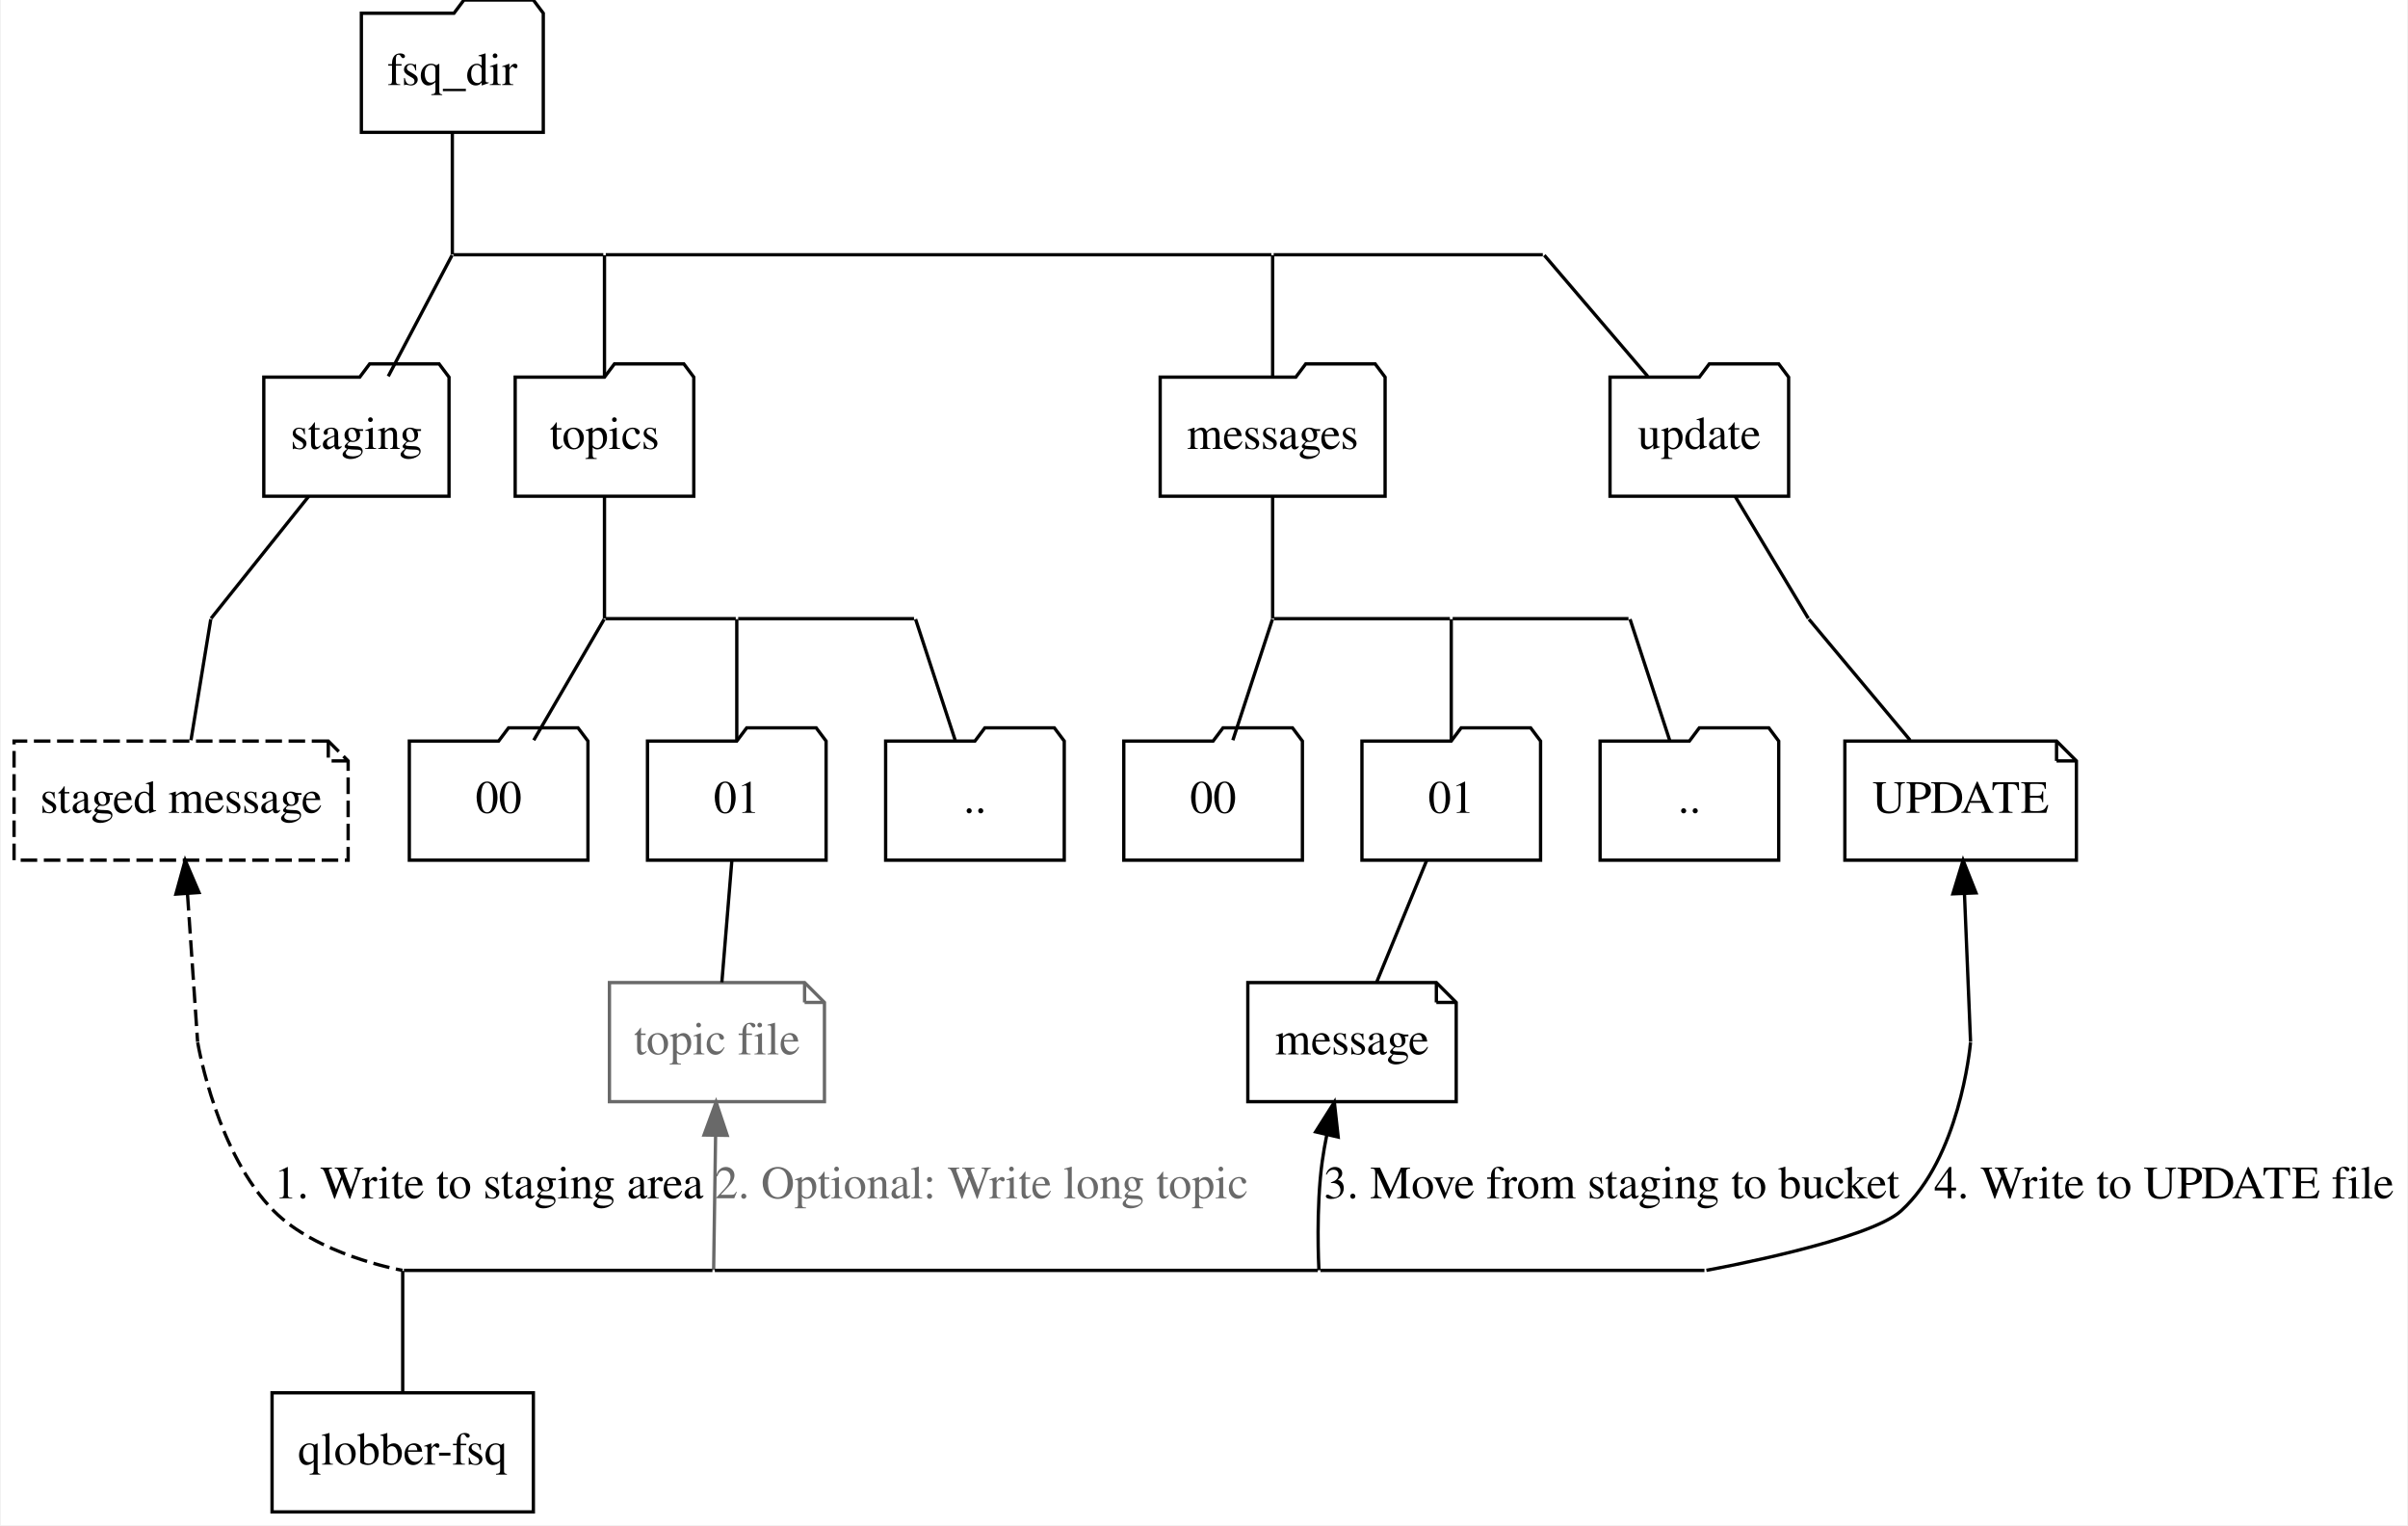
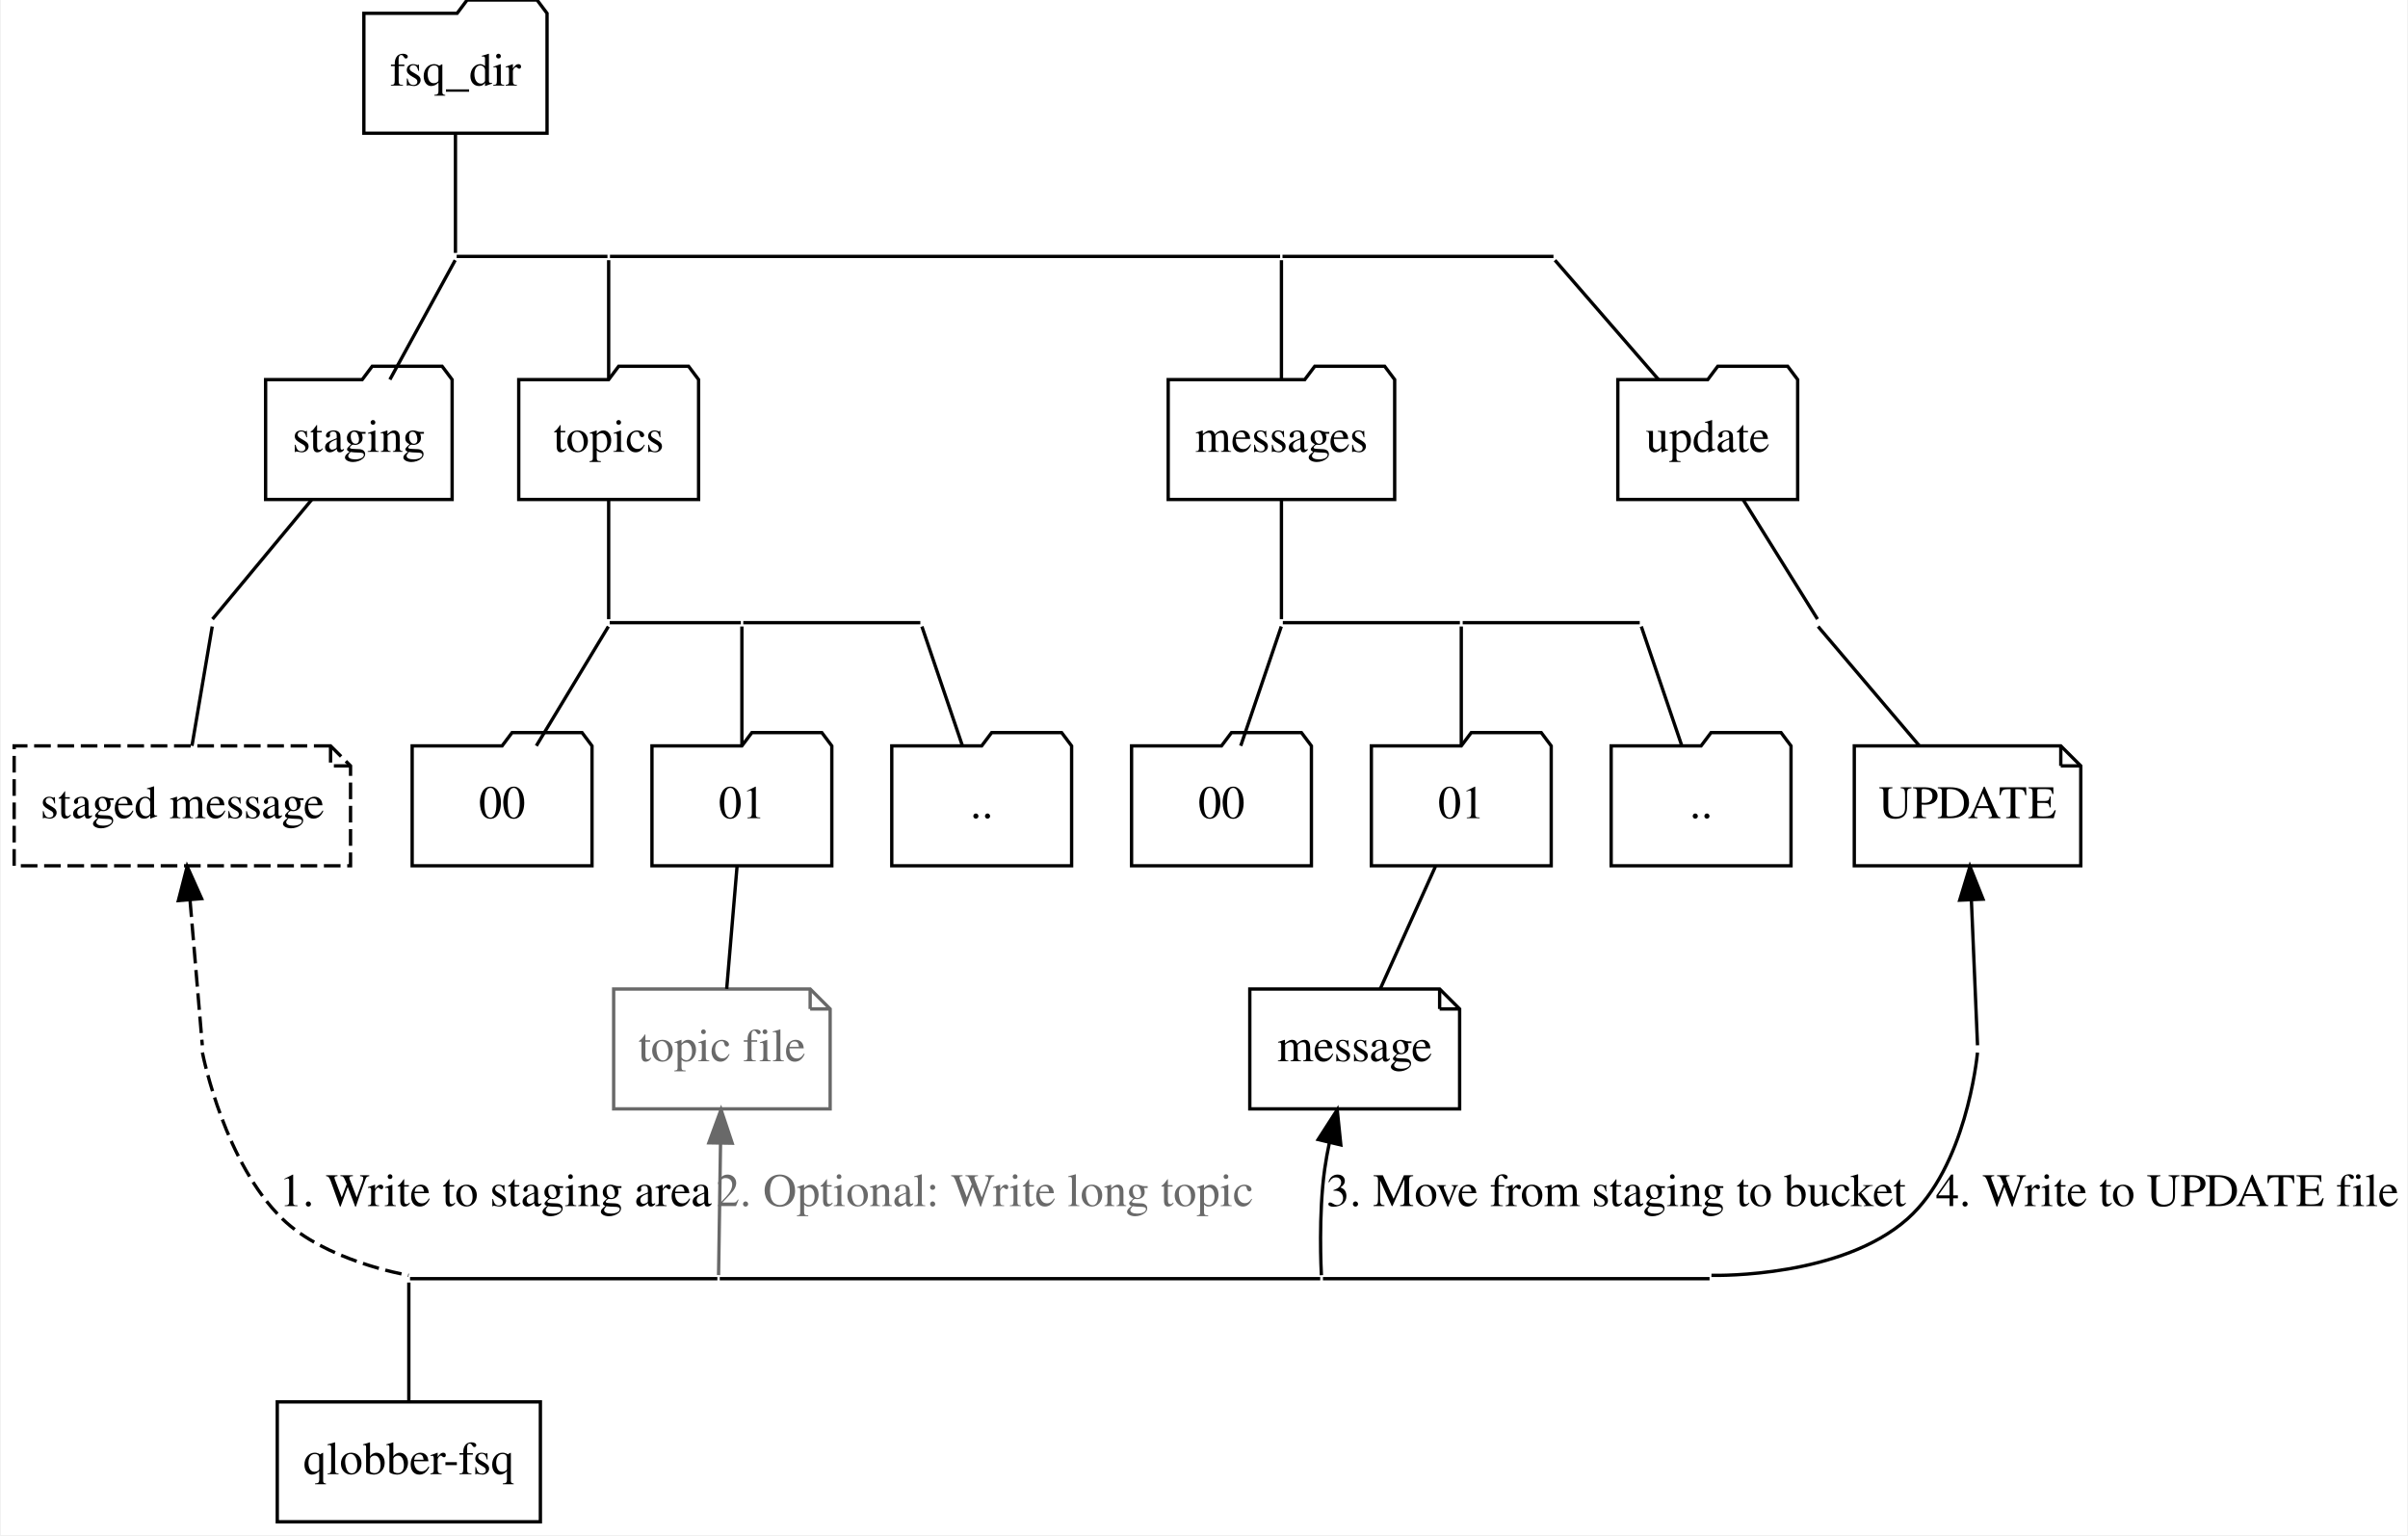
- <svg xmlns="http://www.w3.org/2000/svg" width="728pt" height="461pt" viewBox="0.00 0.00 727.50 461.00">
+ <svg xmlns="http://www.w3.org/2000/svg" width="723pt" height="461pt" viewBox="0.00 0.00 722.50 461.00">
  <g id="graph0" class="graph" transform="scale(1 1) rotate(0) translate(4 457)">
-     <polygon fill="#ffffff" stroke="transparent" points="-4,4 -4,-457 723.5,-457 723.5,4 -4,4" />
+     <polygon fill="white" stroke="transparent" points="-4,4 -4,-457 718.5,-457 718.5,4 -4,4" />
    <g id="node1" class="node">
-       <ellipse fill="#000000" stroke="#000000" cx="132.5" cy="-380" rx="0" ry="0" />
+       <ellipse fill="black" stroke="black" cx="132.5" cy="-380" rx="0" ry="0" />
    </g>
    <g id="node2" class="node">
-       <ellipse fill="#000000" stroke="#000000" cx="178.5" cy="-380" rx="0" ry="0" />
+       <ellipse fill="black" stroke="black" cx="178.5" cy="-380" rx="0" ry="0" />
    </g>
    <g id="edge1" class="edge">
-       <path fill="none" stroke="#000000" d="M132.859,-380C147.954,-380 163.049,-380 178.143,-380" />
+       <path fill="none" stroke="black" d="M132.86,-380C147.95,-380 163.05,-380 178.14,-380" />
    </g>
    <g id="node6" class="node">
-       <polygon fill="none" stroke="#000000" points="131.5,-343 128.5,-347 107.5,-347 104.5,-343 75.5,-343 75.5,-307 131.5,-307 131.5,-343" />
-       <text text-anchor="middle" x="103.5" y="-321.3" font-family="Times,serif" font-size="14.00" fill="#000000">staging</text>
+       <polygon fill="none" stroke="black" points="131.5,-343 128.5,-347 107.5,-347 104.5,-343 75.5,-343 75.5,-307 131.5,-307 131.5,-343" />
+       <text text-anchor="middle" x="103.5" y="-321.3" font-family="Times,serif" font-size="14.00">staging</text>
    </g>
    <g id="edge5" class="edge">
-       <path fill="none" stroke="#000000" d="M132.417,-379.842C131.394,-377.902 121.137,-358.45 113.126,-343.257" />
+       <path fill="none" stroke="black" d="M132.42,-378.85C131.38,-376.95 120.87,-357.74 112.82,-343.02" />
    </g>
    <g id="node3" class="node">
-       <ellipse fill="#000000" stroke="#000000" cx="380.5" cy="-380" rx="0" ry="0" />
+       <ellipse fill="black" stroke="black" cx="380.5" cy="-380" rx="0" ry="0" />
    </g>
    <g id="edge2" class="edge">
-       <path fill="none" stroke="#000000" d="M178.894,-380C245.965,-380 313.036,-380 380.106,-380" />
+       <path fill="none" stroke="black" d="M178.89,-380C245.97,-380 313.04,-380 380.11,-380" />
    </g>
    <g id="node7" class="node">
-       <polygon fill="none" stroke="#000000" points="205.5,-343 202.5,-347 181.5,-347 178.5,-343 151.5,-343 151.5,-307 205.5,-307 205.5,-343" />
-       <text text-anchor="middle" x="178.5" y="-321.3" font-family="Times,serif" font-size="14.00" fill="#000000">topics</text>
+       <polygon fill="none" stroke="black" points="205.5,-343 202.5,-347 181.5,-347 178.5,-343 151.5,-343 151.5,-307 205.5,-307 205.5,-343" />
+       <text text-anchor="middle" x="178.5" y="-321.3" font-family="Times,serif" font-size="14.00">topics</text>
    </g>
    <g id="edge6" class="edge">
-       <path fill="none" stroke="#000000" d="M178.5,-379.842C178.5,-377.902 178.5,-358.45 178.5,-343.257" />
+       <path fill="none" stroke="black" d="M178.5,-378.85C178.5,-376.95 178.5,-357.74 178.5,-343.02" />
    </g>
    <g id="node4" class="node">
-       <ellipse fill="#000000" stroke="#000000" cx="462.5" cy="-380" rx="0" ry="0" />
+       <ellipse fill="black" stroke="black" cx="462.5" cy="-380" rx="0" ry="0" />
    </g>
    <g id="edge3" class="edge">
-       <path fill="none" stroke="#000000" d="M380.82,-380C407.94,-380 435.061,-380 462.181,-380" />
+       <path fill="none" stroke="black" d="M380.82,-380C407.94,-380 435.06,-380 462.18,-380" />
    </g>
    <g id="node8" class="node">
-       <polygon fill="none" stroke="#000000" points="414.5,-343 411.5,-347 390.5,-347 387.5,-343 346.5,-343 346.5,-307 414.5,-307 414.5,-343" />
-       <text text-anchor="middle" x="380.5" y="-321.3" font-family="Times,serif" font-size="14.00" fill="#000000">messages</text>
+       <polygon fill="none" stroke="black" points="414.5,-343 411.5,-347 390.5,-347 387.5,-343 346.5,-343 346.5,-307 414.5,-307 414.5,-343" />
+       <text text-anchor="middle" x="380.5" y="-321.3" font-family="Times,serif" font-size="14.00">messages</text>
    </g>
    <g id="edge7" class="edge">
-       <path fill="none" stroke="#000000" d="M380.5,-379.842C380.5,-377.902 380.5,-358.45 380.5,-343.257" />
+       <path fill="none" stroke="black" d="M380.5,-378.85C380.5,-376.95 380.5,-357.74 380.5,-343.02" />
    </g>
    <g id="node9" class="node">
-       <polygon fill="none" stroke="#000000" points="536.5,-343 533.5,-347 512.5,-347 509.5,-343 482.5,-343 482.5,-307 536.5,-307 536.5,-343" />
-       <text text-anchor="middle" x="509.5" y="-321.3" font-family="Times,serif" font-size="14.00" fill="#000000">update</text>
+       <polygon fill="none" stroke="black" points="535.5,-343 532.5,-347 511.5,-347 508.5,-343 481.5,-343 481.5,-307 535.5,-307 535.5,-343" />
+       <text text-anchor="middle" x="508.5" y="-321.3" font-family="Times,serif" font-size="14.00">update</text>
    </g>
    <g id="edge8" class="edge">
-       <path fill="none" stroke="#000000" d="M462.635,-379.842C464.293,-377.902 480.916,-358.45 493.899,-343.257" />
+       <path fill="none" stroke="black" d="M462.63,-378.85C464.28,-376.95 480.95,-357.74 493.72,-343.02" />
    </g>
    <g id="node5" class="node">
-       <polygon fill="none" stroke="#000000" points="160,-453 157,-457 136,-457 133,-453 105,-453 105,-417 160,-417 160,-453" />
-       <text text-anchor="middle" x="132.5" y="-431.3" font-family="Times,serif" font-size="14.00" fill="#000000">fsq_dir</text>
+       <polygon fill="none" stroke="black" points="160,-453 157,-457 136,-457 133,-453 105,-453 105,-417 160,-417 160,-453" />
+       <text text-anchor="middle" x="132.5" y="-431.3" font-family="Times,serif" font-size="14.00">fsq_dir</text>
    </g>
    <g id="edge4" class="edge">
-       <path fill="none" stroke="#000000" d="M132.5,-416.991C132.5,-401.452 132.5,-381.305 132.5,-380.061" />
+       <path fill="none" stroke="black" d="M132.5,-416.94C132.5,-401.93 132.5,-382.27 132.5,-381.06" />
    </g>
    <g id="node28" class="node">
-       <ellipse fill="#000000" stroke="#000000" cx="59.5" cy="-270" rx="0" ry="0" />
+       <ellipse fill="black" stroke="black" cx="59.5" cy="-270" rx="0" ry="0" />
    </g>
    <g id="edge26" class="edge">
-       <path fill="none" stroke="#000000" d="M89.093,-306.991C76.662,-291.452 60.544,-271.305 59.548,-270.061" />
+       <path fill="none" stroke="black" d="M89.34,-306.94C76.88,-291.93 60.56,-272.27 59.55,-271.06" />
    </g>
    <g id="node10" class="node">
-       <ellipse fill="#000000" stroke="#000000" cx="178.5" cy="-270" rx="0" ry="0" />
+       <ellipse fill="black" stroke="black" cx="178.5" cy="-270" rx="0" ry="0" />
    </g>
    <g id="edge11" class="edge">
-       <path fill="none" stroke="#000000" d="M178.5,-306.991C178.5,-291.452 178.5,-271.305 178.5,-270.061" />
+       <path fill="none" stroke="black" d="M178.5,-306.94C178.5,-291.93 178.5,-272.27 178.5,-271.06" />
    </g>
    <g id="node17" class="node">
-       <ellipse fill="#000000" stroke="#000000" cx="380.5" cy="-270" rx="0" ry="0" />
+       <ellipse fill="black" stroke="black" cx="380.5" cy="-270" rx="0" ry="0" />
    </g>
    <g id="edge18" class="edge">
-       <path fill="none" stroke="#000000" d="M380.5,-306.991C380.5,-291.452 380.5,-271.305 380.5,-270.061" />
+       <path fill="none" stroke="black" d="M380.5,-306.94C380.5,-291.93 380.5,-272.27 380.5,-271.06" />
    </g>
    <g id="node24" class="node">
-       <ellipse fill="#000000" stroke="#000000" cx="542.5" cy="-270" rx="0" ry="0" />
+       <ellipse fill="black" stroke="black" cx="541.5" cy="-270" rx="0" ry="0" />
    </g>
    <g id="edge23" class="edge">
-       <path fill="none" stroke="#000000" d="M520.305,-306.991C529.629,-291.452 541.717,-271.305 542.464,-270.061" />
+       <path fill="none" stroke="black" d="M519.12,-306.94C528.47,-291.93 540.71,-272.27 541.46,-271.06" />
    </g>
    <g id="node11" class="node">
-       <ellipse fill="#000000" stroke="#000000" cx="218.5" cy="-270" rx="0" ry="0" />
+       <ellipse fill="black" stroke="black" cx="218.5" cy="-270" rx="0" ry="0" />
    </g>
    <g id="edge9" class="edge">
-       <path fill="none" stroke="#000000" d="M178.812,-270C191.938,-270 205.064,-270 218.19,-270" />
+       <path fill="none" stroke="black" d="M178.81,-270C191.94,-270 205.06,-270 218.19,-270" />
    </g>
    <g id="node13" class="node">
-       <polygon fill="none" stroke="#000000" points="173.5,-233 170.5,-237 149.5,-237 146.5,-233 119.5,-233 119.5,-197 173.5,-197 173.5,-233" />
-       <text text-anchor="middle" x="146.5" y="-211.3" font-family="Times,serif" font-size="14.00" fill="#000000">00</text>
+       <polygon fill="none" stroke="black" points="173.5,-233 170.5,-237 149.5,-237 146.5,-233 119.5,-233 119.5,-197 173.5,-197 173.5,-233" />
+       <text text-anchor="middle" x="146.5" y="-211.3" font-family="Times,serif" font-size="14.00">00</text>
    </g>
    <g id="edge12" class="edge">
-       <path fill="none" stroke="#000000" d="M178.408,-269.842C177.279,-267.902 165.962,-248.45 157.122,-233.257" />
+       <path fill="none" stroke="black" d="M178.41,-268.85C177.26,-266.95 165.67,-247.74 156.78,-233.02" />
    </g>
    <g id="node12" class="node">
-       <ellipse fill="#000000" stroke="#000000" cx="272.5" cy="-270" rx="0" ry="0" />
+       <ellipse fill="black" stroke="black" cx="272.5" cy="-270" rx="0" ry="0" />
    </g>
    <g id="edge10" class="edge">
-       <path fill="none" stroke="#000000" d="M218.922,-270C236.642,-270 254.362,-270 272.081,-270" />
+       <path fill="none" stroke="black" d="M218.92,-270C236.64,-270 254.36,-270 272.08,-270" />
    </g>
    <g id="node14" class="node">
-       <polygon fill="none" stroke="#000000" points="245.5,-233 242.5,-237 221.5,-237 218.5,-233 191.5,-233 191.5,-197 245.5,-197 245.5,-233" />
-       <text text-anchor="middle" x="218.5" y="-211.3" font-family="Times,serif" font-size="14.00" fill="#000000">01</text>
+       <polygon fill="none" stroke="black" points="245.5,-233 242.5,-237 221.5,-237 218.5,-233 191.5,-233 191.5,-197 245.5,-197 245.5,-233" />
+       <text text-anchor="middle" x="218.5" y="-211.3" font-family="Times,serif" font-size="14.00">01</text>
    </g>
    <g id="edge13" class="edge">
-       <path fill="none" stroke="#000000" d="M218.5,-269.842C218.5,-267.902 218.5,-248.45 218.5,-233.257" />
+       <path fill="none" stroke="black" d="M218.5,-268.85C218.5,-266.95 218.5,-247.74 218.5,-233.02" />
    </g>
    <g id="node15" class="node">
-       <polygon fill="none" stroke="#000000" points="317.5,-233 314.5,-237 293.5,-237 290.5,-233 263.5,-233 263.5,-197 317.5,-197 317.5,-233" />
-       <text text-anchor="middle" x="290.5" y="-211.3" font-family="Times,serif" font-size="14.00" fill="#000000">..</text>
+       <polygon fill="none" stroke="black" points="317.5,-233 314.5,-237 293.5,-237 290.5,-233 263.5,-233 263.5,-197 317.5,-197 317.5,-233" />
+       <text text-anchor="middle" x="290.5" y="-211.3" font-family="Times,serif" font-size="14.00">..</text>
    </g>
    <g id="edge14" class="edge">
-       <path fill="none" stroke="#000000" d="M272.552,-269.842C273.187,-267.902 279.553,-248.45 284.525,-233.257" />
+       <path fill="none" stroke="black" d="M272.55,-268.85C273.2,-266.95 279.72,-247.74 284.72,-233.02" />
    </g>
    <g id="node16" class="node">
-       <polygon fill="none" stroke="#696969" points="239,-160 180,-160 180,-124 245,-124 245,-154 239,-160" />
-       <polyline fill="none" stroke="#696969" points="239,-160 239,-154 " />
-       <polyline fill="none" stroke="#696969" points="245,-154 239,-154 " />
-       <text text-anchor="middle" x="212.5" y="-138.3" font-family="Times,serif" font-size="14.00" fill="#696969">topic file</text>
+       <polygon fill="none" stroke="dimgrey" points="239,-160 180,-160 180,-124 245,-124 245,-154 239,-160" />
+       <polyline fill="none" stroke="dimgrey" points="239,-160 239,-154 " />
+       <polyline fill="none" stroke="dimgrey" points="245,-154 239,-154 " />
+       <text text-anchor="middle" x="212.5" y="-138.3" font-family="Times,serif" font-size="14.00" fill="dimgrey">topic file</text>
    </g>
    <g id="edge15" class="edge">
-       <path fill="none" stroke="#000000" d="M217.017,-196.955C216.094,-185.724 214.911,-171.33 213.987,-160.09" />
+       <path fill="none" stroke="black" d="M217.05,-196.81C216.1,-185.65 214.88,-171.16 213.94,-160.03" />
    </g>
    <g id="node31" class="node">
-       <ellipse fill="#000000" stroke="#000000" cx="211.5" cy="-73" rx="0" ry="0" />
+       <ellipse fill="black" stroke="black" cx="211.5" cy="-73" rx="0" ry="0" />
    </g>
    <g id="edge33" class="edge">
-       <path fill="none" stroke="#696969" d="M212.091,-113.785C211.825,-95.424 211.523,-74.603 211.501,-73.088" />
-       <polygon fill="#696969" stroke="#696969" points="208.593,-113.923 212.237,-123.871 215.592,-113.821 208.593,-113.923" />
-       <text text-anchor="middle" x="292.5" y="-94.8" font-family="Times,serif" font-size="14.00" fill="#696969">2. Optional: Write long topic</text>
+       <path fill="none" stroke="dimgrey" d="M212.09,-113.68C211.83,-95.84 211.52,-75.57 211.5,-74.09" />
+       <polygon fill="dimgrey" stroke="dimgrey" points="208.59,-113.8 212.24,-123.75 215.59,-113.69 208.59,-113.8" />
+       <text text-anchor="middle" x="291.5" y="-94.8" font-family="Times,serif" font-size="14.00" fill="dimgrey">2. Optional: Write long topic</text>
    </g>
    <g id="node18" class="node">
-       <ellipse fill="#000000" stroke="#000000" cx="434.5" cy="-270" rx="0" ry="0" />
+       <ellipse fill="black" stroke="black" cx="434.5" cy="-270" rx="0" ry="0" />
    </g>
    <g id="edge16" class="edge">
-       <path fill="none" stroke="#000000" d="M380.922,-270C398.642,-270 416.362,-270 434.081,-270" />
+       <path fill="none" stroke="black" d="M380.92,-270C398.64,-270 416.36,-270 434.08,-270" />
    </g>
    <g id="node20" class="node">
-       <polygon fill="none" stroke="#000000" points="389.5,-233 386.5,-237 365.5,-237 362.5,-233 335.5,-233 335.5,-197 389.5,-197 389.5,-233" />
-       <text text-anchor="middle" x="362.5" y="-211.3" font-family="Times,serif" font-size="14.00" fill="#000000">00</text>
+       <polygon fill="none" stroke="black" points="389.5,-233 386.5,-237 365.5,-237 362.5,-233 335.5,-233 335.5,-197 389.5,-197 389.5,-233" />
+       <text text-anchor="middle" x="362.5" y="-211.3" font-family="Times,serif" font-size="14.00">00</text>
    </g>
    <g id="edge19" class="edge">
-       <path fill="none" stroke="#000000" d="M380.448,-269.842C379.813,-267.902 373.447,-248.45 368.475,-233.257" />
+       <path fill="none" stroke="black" d="M380.45,-268.85C379.8,-266.95 373.28,-247.74 368.28,-233.02" />
    </g>
    <g id="node19" class="node">
-       <ellipse fill="#000000" stroke="#000000" cx="488.5" cy="-270" rx="0" ry="0" />
+       <ellipse fill="black" stroke="black" cx="488.5" cy="-270" rx="0" ry="0" />
    </g>
    <g id="edge17" class="edge">
-       <path fill="none" stroke="#000000" d="M434.922,-270C452.642,-270 470.362,-270 488.081,-270" />
+       <path fill="none" stroke="black" d="M434.92,-270C452.64,-270 470.36,-270 488.08,-270" />
    </g>
    <g id="node21" class="node">
-       <polygon fill="none" stroke="#000000" points="461.5,-233 458.5,-237 437.5,-237 434.5,-233 407.5,-233 407.5,-197 461.5,-197 461.5,-233" />
-       <text text-anchor="middle" x="434.5" y="-211.3" font-family="Times,serif" font-size="14.00" fill="#000000">01</text>
+       <polygon fill="none" stroke="black" points="461.5,-233 458.5,-237 437.5,-237 434.5,-233 407.5,-233 407.5,-197 461.5,-197 461.5,-233" />
+       <text text-anchor="middle" x="434.5" y="-211.3" font-family="Times,serif" font-size="14.00">01</text>
    </g>
    <g id="edge20" class="edge">
-       <path fill="none" stroke="#000000" d="M434.5,-269.842C434.5,-267.902 434.5,-248.45 434.5,-233.257" />
+       <path fill="none" stroke="black" d="M434.5,-268.85C434.5,-266.95 434.5,-247.74 434.5,-233.02" />
    </g>
    <g id="node22" class="node">
-       <polygon fill="none" stroke="#000000" points="533.5,-233 530.5,-237 509.5,-237 506.5,-233 479.5,-233 479.5,-197 533.5,-197 533.5,-233" />
-       <text text-anchor="middle" x="506.5" y="-211.3" font-family="Times,serif" font-size="14.00" fill="#000000">..</text>
+       <polygon fill="none" stroke="black" points="533.5,-233 530.5,-237 509.5,-237 506.5,-233 479.5,-233 479.5,-197 533.5,-197 533.5,-233" />
+       <text text-anchor="middle" x="506.5" y="-211.3" font-family="Times,serif" font-size="14.00">..</text>
    </g>
    <g id="edge21" class="edge">
-       <path fill="none" stroke="#000000" d="M488.552,-269.842C489.187,-267.902 495.553,-248.45 500.525,-233.257" />
+       <path fill="none" stroke="black" d="M488.55,-268.85C489.2,-266.95 495.72,-247.74 500.72,-233.02" />
    </g>
    <g id="node23" class="node">
-       <polygon fill="none" stroke="#000000" points="430,-160 373,-160 373,-124 436,-124 436,-154 430,-160" />
-       <polyline fill="none" stroke="#000000" points="430,-160 430,-154 " />
-       <polyline fill="none" stroke="#000000" points="436,-154 430,-154 " />
-       <text text-anchor="middle" x="404.5" y="-138.3" font-family="Times,serif" font-size="14.00" fill="#000000">message</text>
+       <polygon fill="none" stroke="black" points="428,-160 371,-160 371,-124 434,-124 434,-154 428,-160" />
+       <polyline fill="none" stroke="black" points="428,-160 428,-154 " />
+       <polyline fill="none" stroke="black" points="434,-154 428,-154 " />
+       <text text-anchor="middle" x="402.5" y="-138.3" font-family="Times,serif" font-size="14.00">message</text>
    </g>
    <g id="edge22" class="edge">
-       <path fill="none" stroke="#000000" d="M427.084,-196.955C422.469,-185.724 416.553,-171.33 411.934,-160.09" />
+       <path fill="none" stroke="black" d="M426.75,-196.81C421.72,-185.65 415.19,-171.16 410.17,-160.03" />
    </g>
    <g id="node32" class="node">
-       <ellipse fill="#000000" stroke="#000000" cx="394.5" cy="-73" rx="0" ry="0" />
+       <ellipse fill="black" stroke="black" cx="392.5" cy="-73" rx="0" ry="0" />
    </g>
    <g id="edge34" class="edge">
-       <path fill="none" stroke="#000000" d="M396.856,-113.863C396.322,-111.219 395.856,-108.569 395.5,-106 393.55,-91.92 394.44,-74.15 394.497,-73.053" />
-       <polygon fill="#000000" stroke="#000000" points="393.497,-114.876 399.153,-123.835 400.318,-113.304 393.497,-114.876" />
-       <text text-anchor="middle" x="483" y="-94.8" font-family="Times,serif" font-size="14.00" fill="#000000">3. Move from staging to bucket</text>
+       <path fill="none" stroke="black" d="M394.89,-113.82C394.34,-111.19 393.86,-108.55 393.5,-106 391.56,-92.35 392.44,-75.12 392.5,-74.05" />
+       <polygon fill="black" stroke="black" points="391.52,-114.79 397.25,-123.71 398.33,-113.17 391.52,-114.79" />
+       <text text-anchor="middle" x="481" y="-94.8" font-family="Times,serif" font-size="14.00">3. Move from staging to bucket</text>
    </g>
    <g id="node26" class="node">
-       <polygon fill="none" stroke="#000000" points="617.5,-233 553.5,-233 553.5,-197 623.5,-197 623.5,-227 617.5,-233" />
-       <polyline fill="none" stroke="#000000" points="617.5,-233 617.5,-227 " />
-       <polyline fill="none" stroke="#000000" points="623.5,-227 617.5,-227 " />
-       <text text-anchor="middle" x="588.5" y="-211.3" font-family="Times,serif" font-size="14.00" fill="#000000">UPDATE</text>
+       <polygon fill="none" stroke="black" points="614.5,-233 552.5,-233 552.5,-197 620.5,-197 620.5,-227 614.5,-233" />
+       <polyline fill="none" stroke="black" points="614.5,-233 614.5,-227 " />
+       <polyline fill="none" stroke="black" points="620.5,-227 614.5,-227 " />
+       <text text-anchor="middle" x="586.5" y="-211.3" font-family="Times,serif" font-size="14.00">UPDATE</text>
    </g>
    <g id="edge24" class="edge">
-       <path fill="none" stroke="#000000" d="M542.632,-269.842C544.255,-267.902 560.524,-248.45 573.231,-233.257" />
+       <path fill="none" stroke="black" d="M541.63,-268.85C543.24,-266.95 559.55,-247.74 572.05,-233.02" />
    </g>
    <g id="node25" class="node">
-       <ellipse fill="#000000" stroke="#000000" cx="591.5" cy="-142" rx="0" ry="0" />
+       <ellipse fill="black" stroke="black" cx="589.5" cy="-142" rx="0" ry="0" />
    </g>
    <g id="node33" class="node">
-       <ellipse fill="#000000" stroke="#000000" cx="511.5" cy="-73" rx="0" ry="0" />
+       <ellipse fill="black" stroke="black" cx="509.5" cy="-73" rx="0" ry="0" />
    </g>
    <g id="edge35" class="edge">
-       <path fill="none" stroke="#000000" d="M591.491,-141.9C591.306,-139.861 588.066,-106.98 570.5,-91 560.677,-82.064 514.516,-73.549 511.64,-73.025" />
-       <text text-anchor="middle" x="650" y="-94.8" font-family="Times,serif" font-size="14.00" fill="#000000">4. Write to UPDATE file</text>
+       <path fill="none" stroke="black" d="M589.49,-140.9C589.3,-138.89 585.95,-106.52 568.5,-91 548.74,-73.43 511.9,-73.95 509.61,-74" />
+       <text text-anchor="middle" x="646.5" y="-94.8" font-family="Times,serif" font-size="14.00">4. Write to UPDATE file</text>
    </g>
    <g id="edge25" class="edge">
-       <path fill="none" stroke="#000000" d="M589.66,-186.763C590.474,-166.977 591.427,-143.771 591.496,-142.096" />
-       <polygon fill="#000000" stroke="#000000" points="586.155,-186.82 589.242,-196.955 593.149,-187.107 586.155,-186.82" />
+       <path fill="none" stroke="black" d="M587.66,-186.62C588.47,-167.36 589.43,-144.73 589.5,-143.09" />
+       <polygon fill="black" stroke="black" points="584.15,-186.67 587.23,-196.81 591.15,-186.97 584.15,-186.67" />
    </g>
    <g id="node27" class="node">
-       <polygon fill="none" stroke="#000000" stroke-dasharray="5,2" points="95,-233 0,-233 0,-197 101,-197 101,-227 95,-233" />
-       <polyline fill="none" stroke="#000000" stroke-dasharray="5,2" points="95,-233 95,-227 " />
-       <polyline fill="none" stroke="#000000" stroke-dasharray="5,2" points="101,-227 95,-227 " />
-       <text text-anchor="middle" x="50.5" y="-211.3" font-family="Times,serif" font-size="14.00" fill="#000000">staged message</text>
+       <polygon fill="none" stroke="black" stroke-dasharray="5,2" points="95,-233 0,-233 0,-197 101,-197 101,-227 95,-233" />
+       <polyline fill="none" stroke="black" stroke-dasharray="5,2" points="95,-233 95,-227 " />
+       <polyline fill="none" stroke="black" stroke-dasharray="5,2" points="101,-227 95,-227 " />
+       <text text-anchor="middle" x="50.5" y="-211.3" font-family="Times,serif" font-size="14.00">staged message</text>
    </g>
    <g id="node29" class="node">
-       <ellipse fill="#000000" stroke="#000000" cx="55.5" cy="-142" rx="0" ry="0" />
+       <ellipse fill="black" stroke="black" cx="56.5" cy="-142" rx="0" ry="0" />
    </g>
    <g id="edge28" class="edge">
-       <path fill="none" stroke="#000000" stroke-dasharray="5,2" d="M52.434,-186.763C53.789,-166.977 55.379,-143.771 55.493,-142.096" />
-       <polygon fill="#000000" stroke="#000000" points="48.928,-186.739 51.736,-196.955 55.911,-187.218 48.928,-186.739" />
+       <path fill="none" stroke="black" stroke-dasharray="5,2" d="M52.81,-186.62C54.44,-167.36 56.35,-144.73 56.49,-143.09" />
+       <polygon fill="black" stroke="black" points="49.31,-186.55 51.95,-196.81 56.28,-187.14 49.31,-186.55" />
    </g>
    <g id="edge27" class="edge">
-       <path fill="none" stroke="#000000" d="M59.474,-269.842C59.157,-267.902 55.974,-248.45 53.487,-233.257" />
+       <path fill="none" stroke="black" d="M59.47,-268.85C59.15,-266.95 55.89,-247.74 53.39,-233.02" />
    </g>
    <g id="node30" class="node">
-       <ellipse fill="#000000" stroke="#000000" cx="117.5" cy="-73" rx="0" ry="0" />
+       <ellipse fill="black" stroke="black" cx="118.5" cy="-73" rx="0" ry="0" />
    </g>
    <g id="edge32" class="edge">
-       <path fill="none" stroke="#000000" stroke-dasharray="5,2" d="M55.516,-141.904C55.855,-139.931 61.542,-108.107 78.5,-91 91.52,-77.866 115.914,-73.287 117.426,-73.013" />
-       <text text-anchor="middle" x="143.5" y="-94.8" font-family="Times,serif" font-size="14.00" fill="#000000">1. Write to staging area</text>
+       <path fill="none" stroke="black" stroke-dasharray="5,2" d="M56.52,-140.91C56.91,-138.96 63.39,-107.66 80.5,-91 93.34,-78.5 116.96,-74.26 118.43,-74.01" />
+       <text text-anchor="middle" x="144.5" y="-94.8" font-family="Times,serif" font-size="14.00">1. Write to staging area</text>
    </g>
    <g id="edge29" class="edge">
-       <path fill="none" stroke="#000000" d="M117.867,-73C148.956,-73 180.045,-73 211.134,-73" />
+       <path fill="none" stroke="black" d="M118.86,-73C149.62,-73 180.38,-73 211.14,-73" />
    </g>
    <g id="node34" class="node">
-       <polygon fill="none" stroke="#000000" points="157,-36 78,-36 78,0 157,0 157,-36" />
-       <text text-anchor="middle" x="117.5" y="-14.3" font-family="Times,serif" font-size="14.00" fill="#000000">qlobber-fsq</text>
+       <polygon fill="none" stroke="black" points="158,-36 79,-36 79,0 158,0 158,-36" />
+       <text text-anchor="middle" x="118.5" y="-14.3" font-family="Times,serif" font-size="14.00">qlobber-fsq</text>
    </g>
    <g id="edge36" class="edge">
-       <path fill="none" stroke="#000000" d="M117.5,-72.842C117.5,-70.902 117.5,-51.45 117.5,-36.257" />
+       <path fill="none" stroke="black" d="M118.5,-71.85C118.5,-69.95 118.5,-50.74 118.5,-36.02" />
    </g>
    <g id="edge30" class="edge">
-       <path fill="none" stroke="#000000" d="M211.857,-73C272.619,-73 333.381,-73 394.143,-73" />
+       <path fill="none" stroke="black" d="M211.85,-73C271.95,-73 332.05,-73 392.15,-73" />
    </g>
    <g id="edge31" class="edge">
-       <path fill="none" stroke="#000000" d="M394.957,-73C433.653,-73 472.349,-73 511.045,-73" />
+       <path fill="none" stroke="black" d="M392.96,-73C431.65,-73 470.35,-73 509.04,-73" />
    </g>
  </g>
</svg>
